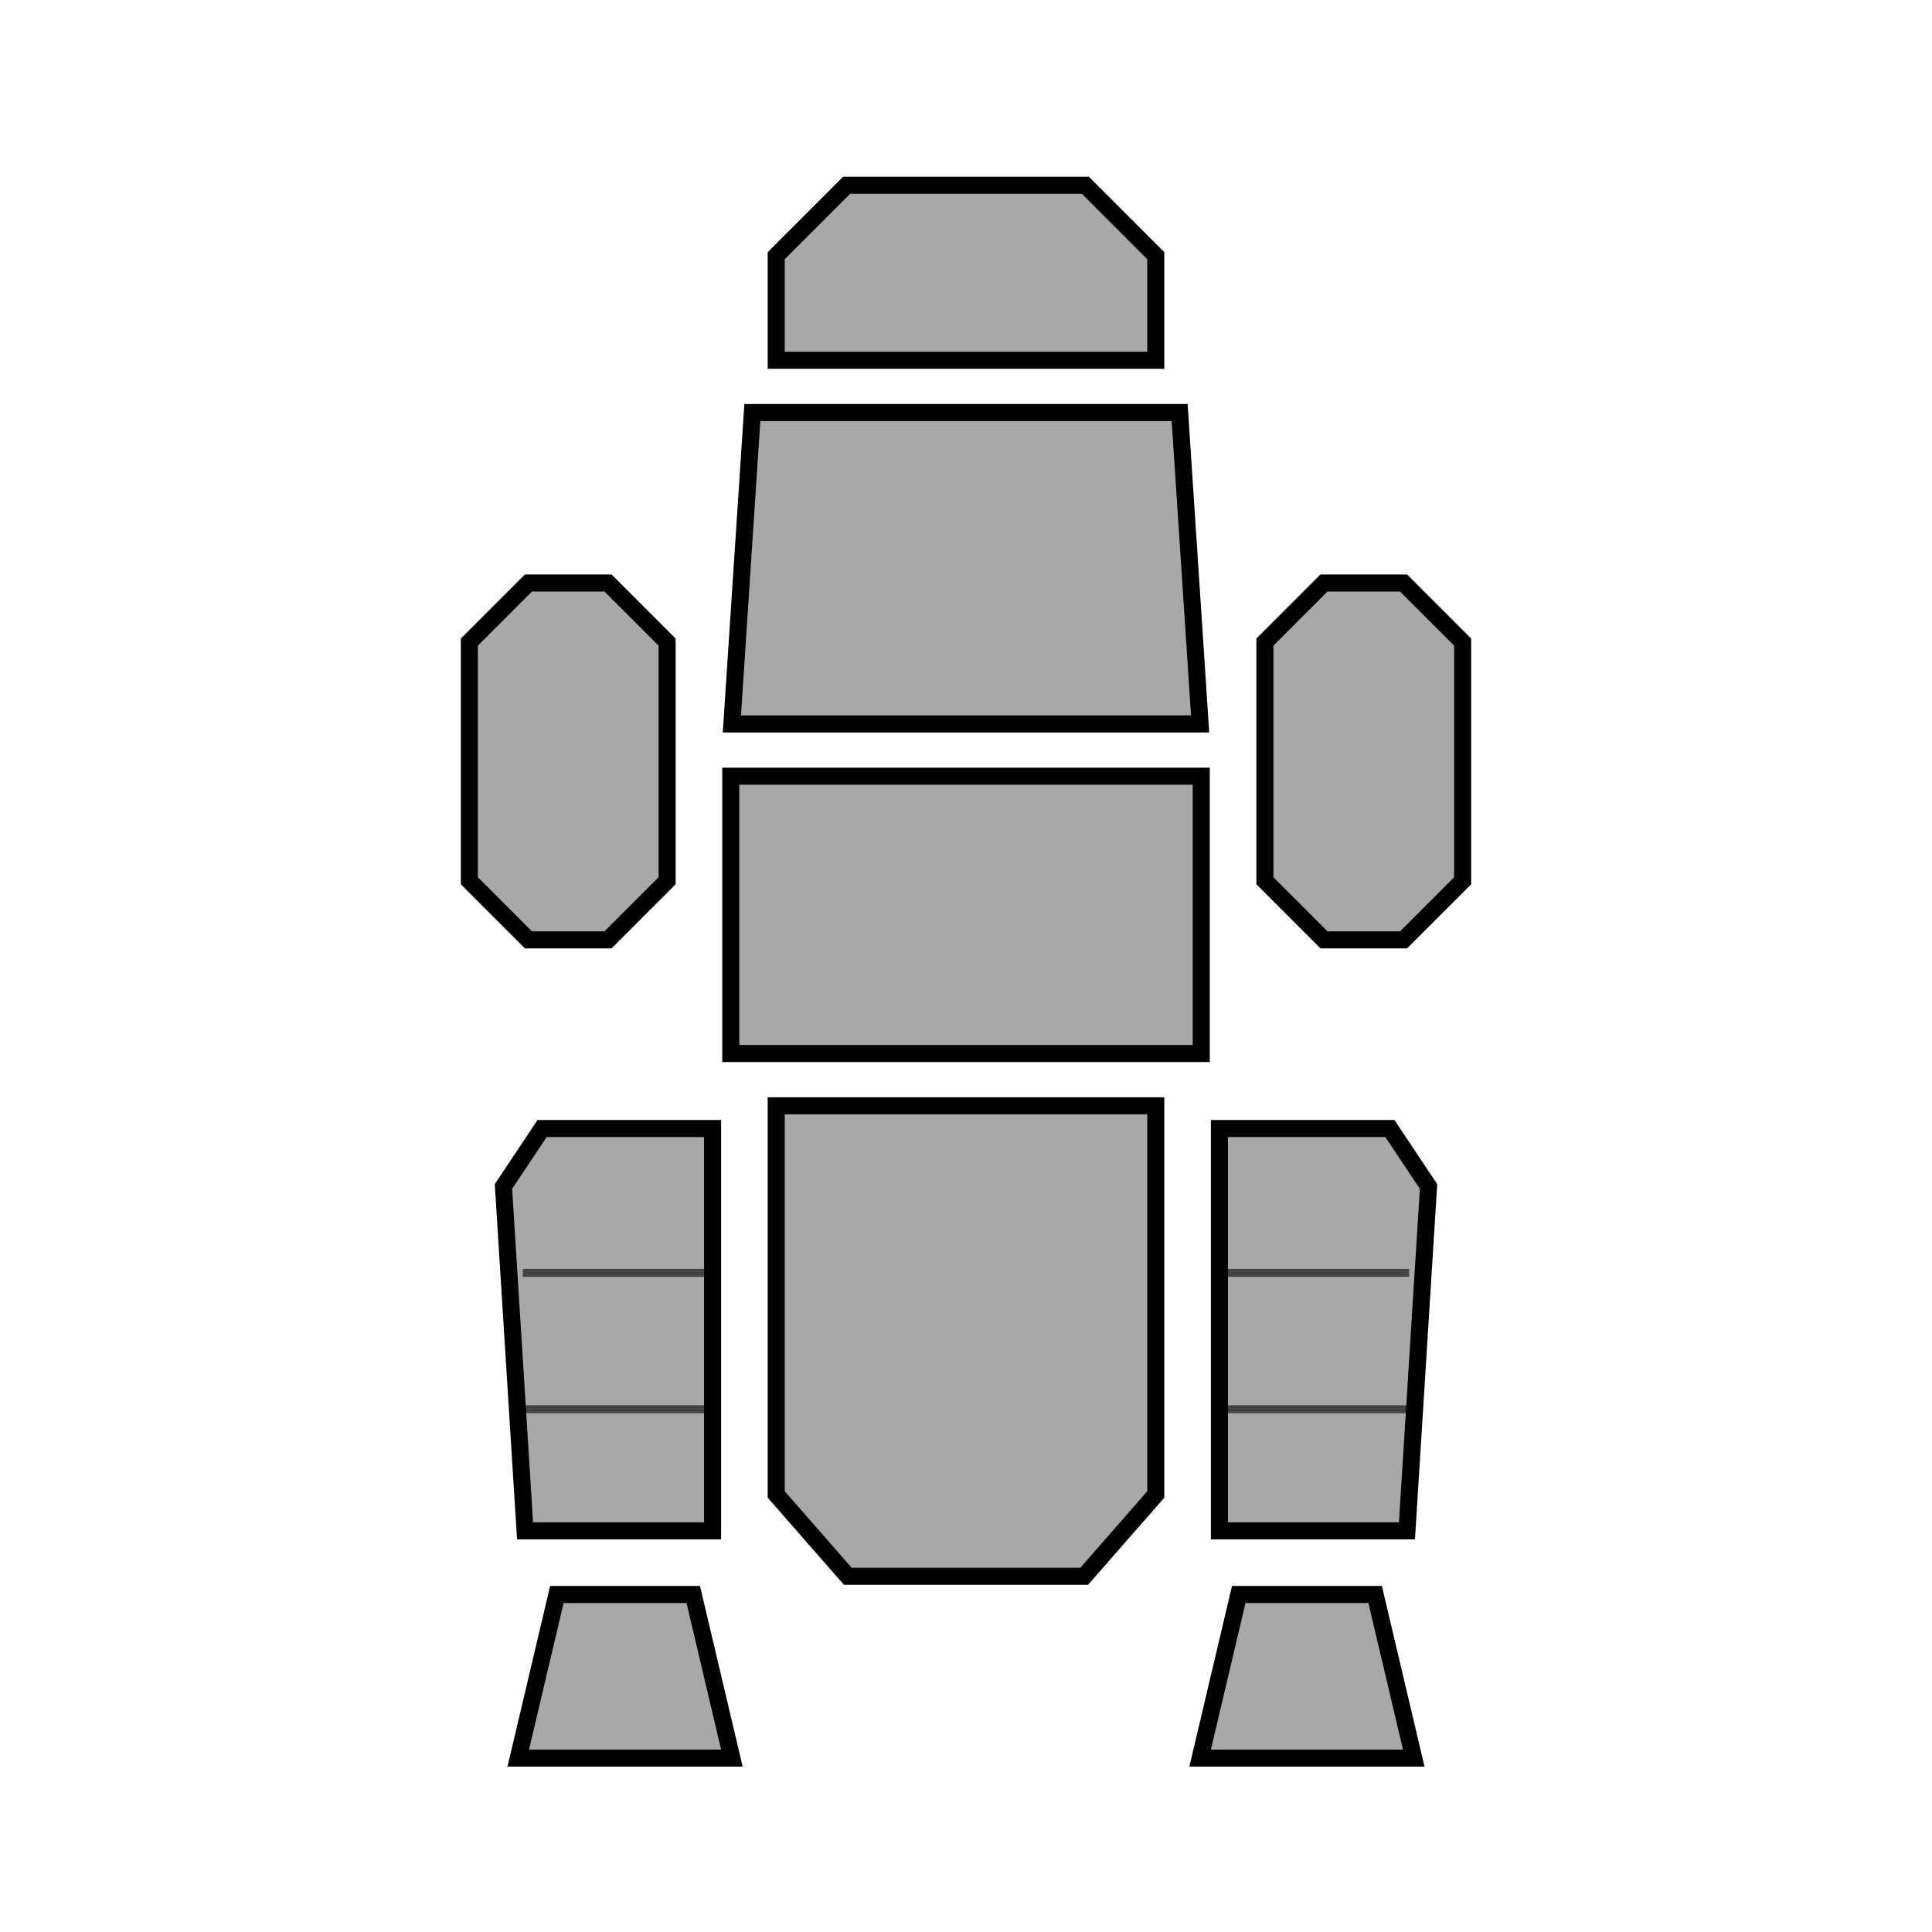
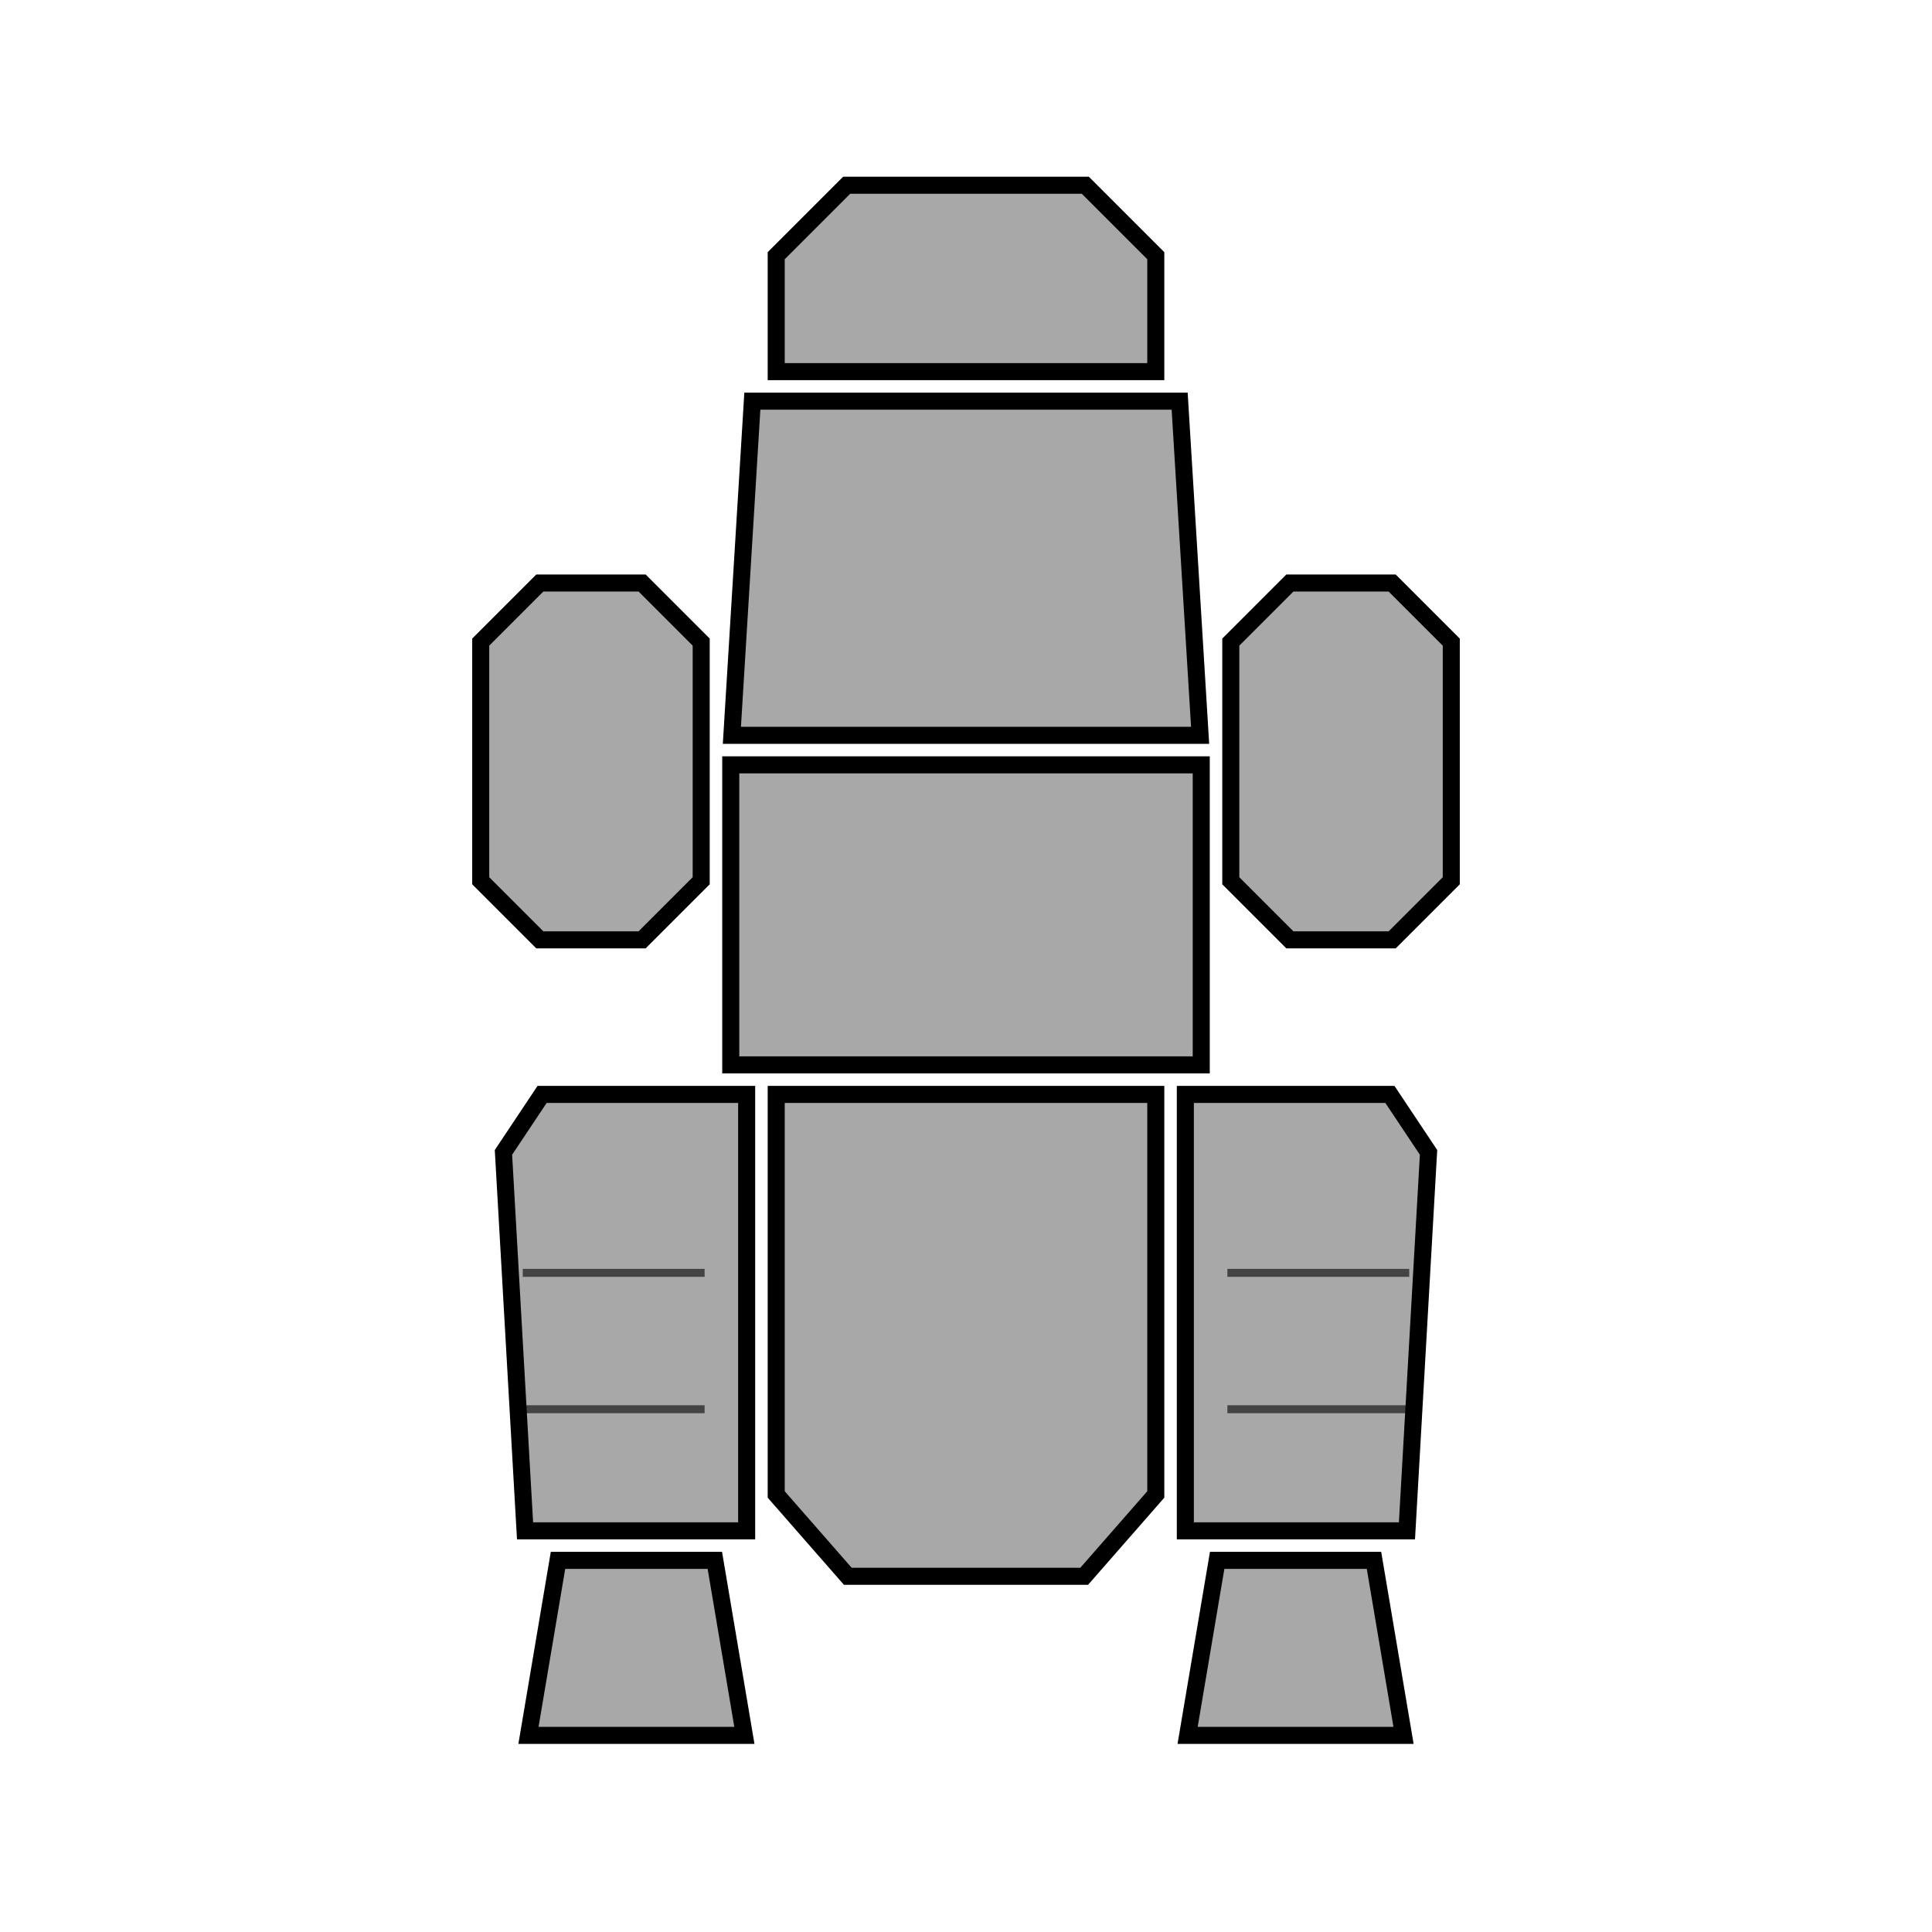
<svg xmlns="http://www.w3.org/2000/svg" viewBox="0 0 170 170">
  <g fill="none" stroke="#dbe5df" stroke-opacity=".22" stroke-width="1" stroke-linejoin="miter">
-     <polygon points="74.5,16.3 95.5,16.3 101.7,22.5 101.7,31.7 68.3,31.7 68.3,22.5" />
-     <polygon points="66.2,36.3 103.8,36.3 105.6,63.7 64.4,63.7" />
-     <polygon points="64.3,68.3 105.7,68.3 105.7,92.7 64.3,92.7" />
-     <polygon points="68.3,97.3 101.7,97.3 101.7,131.5 95.4,138.7 74.6,138.7 68.3,131.5" />
-     <polygon points="46.5,51.3 53.5,51.3 58.7,56.5 58.7,77.5 53.5,82.7 46.5,82.7 41.3,77.5 41.3,56.5" />
-     <polygon points="128.7,56.5 128.7,77.5 123.5,82.7 116.5,82.7 111.3,77.5 111.3,56.5 116.5,51.3 123.5,51.3" />
-     <polygon points="47.7,99.3 62.7,99.3 62.7,134.7 46.2,134.7 44.3,104.4" />
-     <polygon points="125.7,104.4 123.8,134.7 107.3,134.7 107.3,99.3 122.3,99.3" />
-     <polygon points="49.0,140.3 61.0,140.3 64.4,154.7 45.6,154.7" />
-     <polygon points="124.4,154.7 105.6,154.7 109.0,140.3 121.0,140.3" />
+     <polygon points="74.5,16.3 95.5,16.3 101.7,22.5 101.7,32.7 68.3,32.7 68.3,22.5" />
+     <polygon points="66.2,35.3 103.8,35.3 105.6,64.7 64.4,64.7" />
+     <polygon points="64.3,67.3 105.7,67.3 105.7,93.7 64.3,93.7" />
+     <polygon points="68.3,96.3 101.7,96.3 101.7,131.5 95.4,138.7 74.6,138.7 68.3,131.5" />
+     <polygon points="47.5,51.3 56.5,51.3 61.7,56.5 61.7,77.5 56.5,82.7 47.5,82.7 42.3,77.5 42.3,56.5" />
+     <polygon points="127.7,56.5 127.7,77.5 122.5,82.7 113.5,82.7 108.3,77.5 108.3,56.5 113.5,51.3 122.5,51.3" />
+     <polygon points="47.7,96.3 65.7,96.3 65.7,134.7 46.2,134.7 44.3,101.4" />
+     <polygon points="125.7,101.4 123.8,134.7 104.3,134.7 104.3,96.3 122.3,96.3" />
+     <polygon points="49.1,137.3 62.9,137.3 65.5,152.7 46.5,152.7" />
+     <polygon points="123.5,152.7 104.5,152.7 107.1,137.3 120.9,137.3" />
  </g>
  <g id="part-HULL" fill="currentColor" fill-opacity=".34" stroke="currentColor" stroke-width="1.5" stroke-linejoin="miter">
-     <polygon points="74.5,16.3 95.5,16.3 101.7,22.5 101.7,31.7 68.3,31.7 68.3,22.5" />
-     <polygon points="66.2,36.3 103.8,36.3 105.6,63.7 64.4,63.7" />
-     <polygon points="64.3,68.3 105.7,68.3 105.7,92.7 64.3,92.7" />
-     <polygon points="68.3,97.3 101.7,97.3 101.7,131.5 95.4,138.7 74.6,138.7 68.3,131.5" />
-     <polygon points="46.5,51.3 53.5,51.3 58.7,56.5 58.7,77.5 53.5,82.7 46.5,82.7 41.3,77.5 41.3,56.5" />
-     <polygon points="128.7,56.5 128.7,77.5 123.5,82.7 116.5,82.7 111.3,77.5 111.3,56.5 116.5,51.3 123.5,51.3" />
-     <polygon points="47.7,99.3 62.7,99.3 62.7,134.7 46.2,134.7 44.3,104.4" />
-     <polygon points="125.7,104.4 123.8,134.7 107.3,134.7 107.3,99.3 122.3,99.3" />
-     <polygon points="49.0,140.3 61.0,140.3 64.4,154.7 45.6,154.7" />
-     <polygon points="124.4,154.7 105.6,154.7 109.0,140.3 121.0,140.3" />
+     <polygon points="74.5,16.3 95.5,16.3 101.7,22.5 101.7,32.7 68.3,32.7 68.3,22.5" />
+     <polygon points="66.2,35.3 103.8,35.3 105.6,64.7 64.4,64.7" />
+     <polygon points="64.3,67.3 105.7,67.3 105.7,93.7 64.3,93.7" />
+     <polygon points="68.3,96.3 101.7,96.3 101.7,131.5 95.4,138.7 74.6,138.7 68.3,131.5" />
+     <polygon points="47.5,51.3 56.5,51.3 61.7,56.5 61.7,77.5 56.5,82.7 47.5,82.7 42.3,77.5 42.3,56.5" />
+     <polygon points="127.7,56.5 127.7,77.5 122.5,82.7 113.5,82.7 108.3,77.5 108.3,56.5 113.5,51.3 122.5,51.3" />
+     <polygon points="47.7,96.3 65.7,96.3 65.7,134.7 46.2,134.7 44.3,101.4" />
+     <polygon points="125.7,101.4 123.8,134.7 104.3,134.7 104.3,96.3 122.3,96.3" />
+     <polygon points="49.1,137.3 62.9,137.3 65.5,152.7 46.5,152.7" />
+     <polygon points="123.5,152.7 104.5,152.7 107.1,137.3 120.9,137.3" />
    <g fill="none" stroke-opacity=".6" stroke-width=".7" stroke-linecap="butt">
      <line x1="46.0" y1="112.0" x2="62.0" y2="112.0" />
      <line x1="46.0" y1="124.0" x2="62.0" y2="124.0" />
      <line x1="108.0" y1="112.0" x2="124.0" y2="112.0" />
      <line x1="108.0" y1="124.0" x2="124.0" y2="124.0" />
    </g>
  </g>
</svg>
